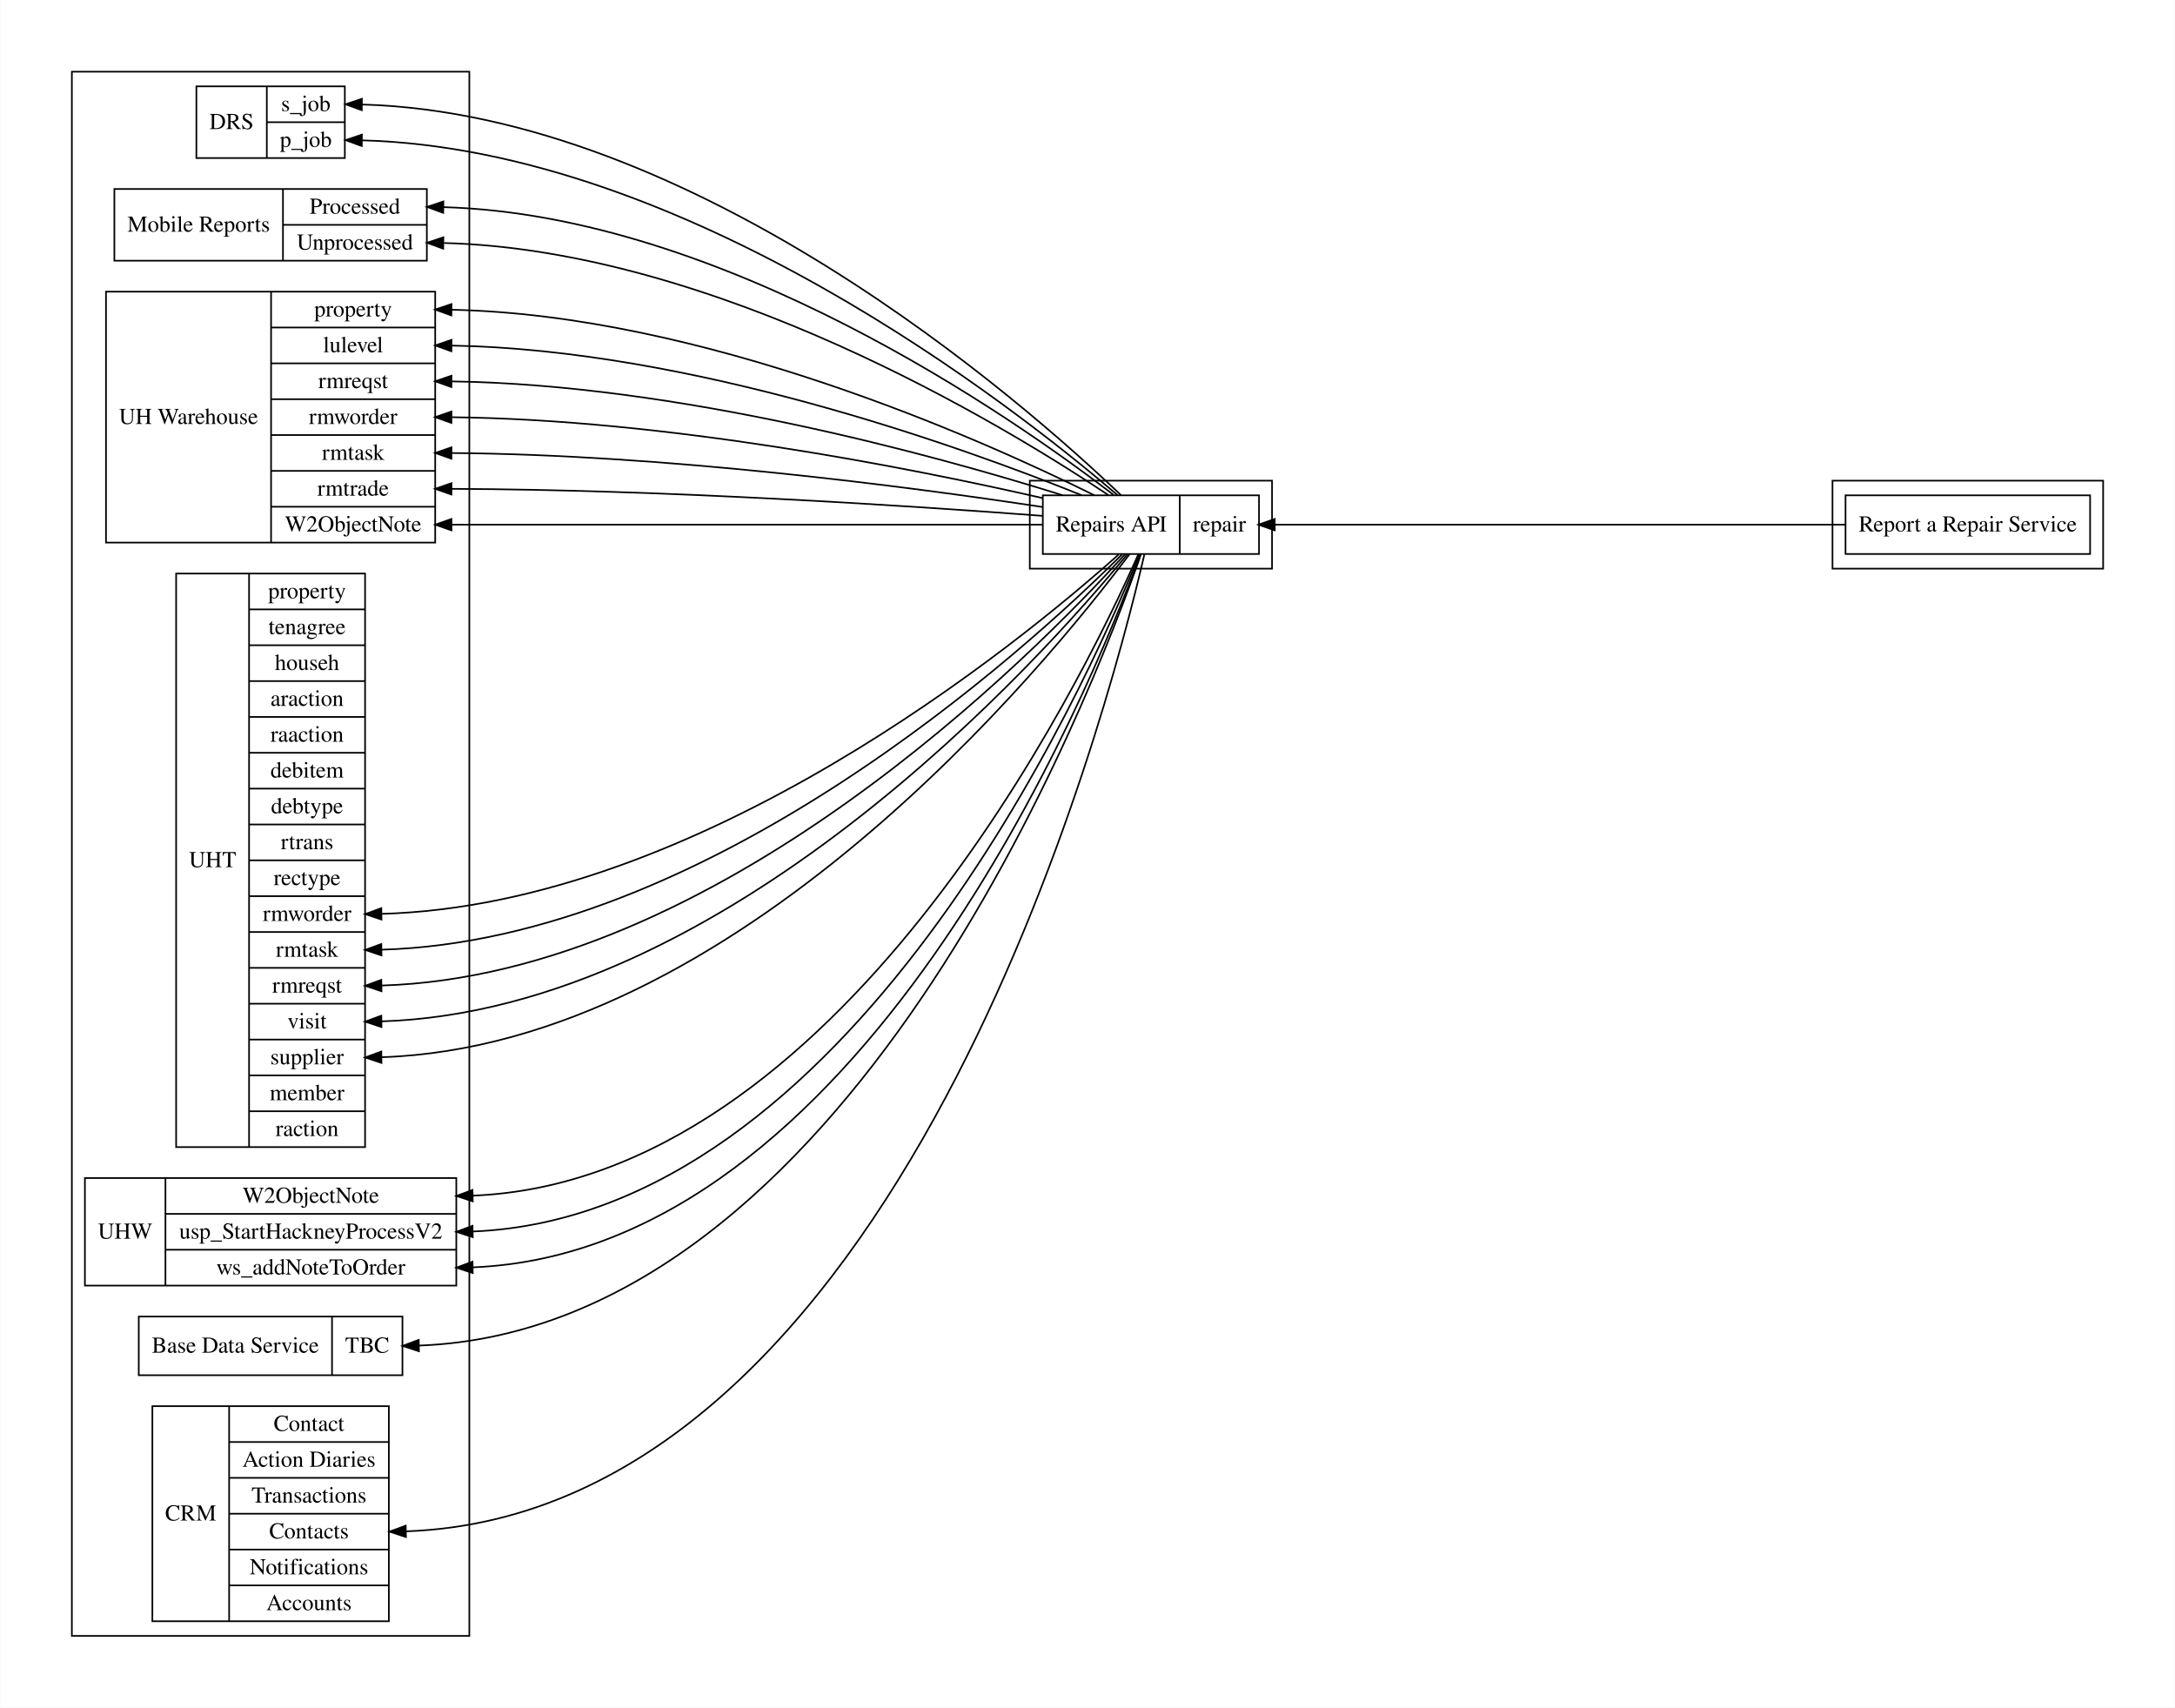
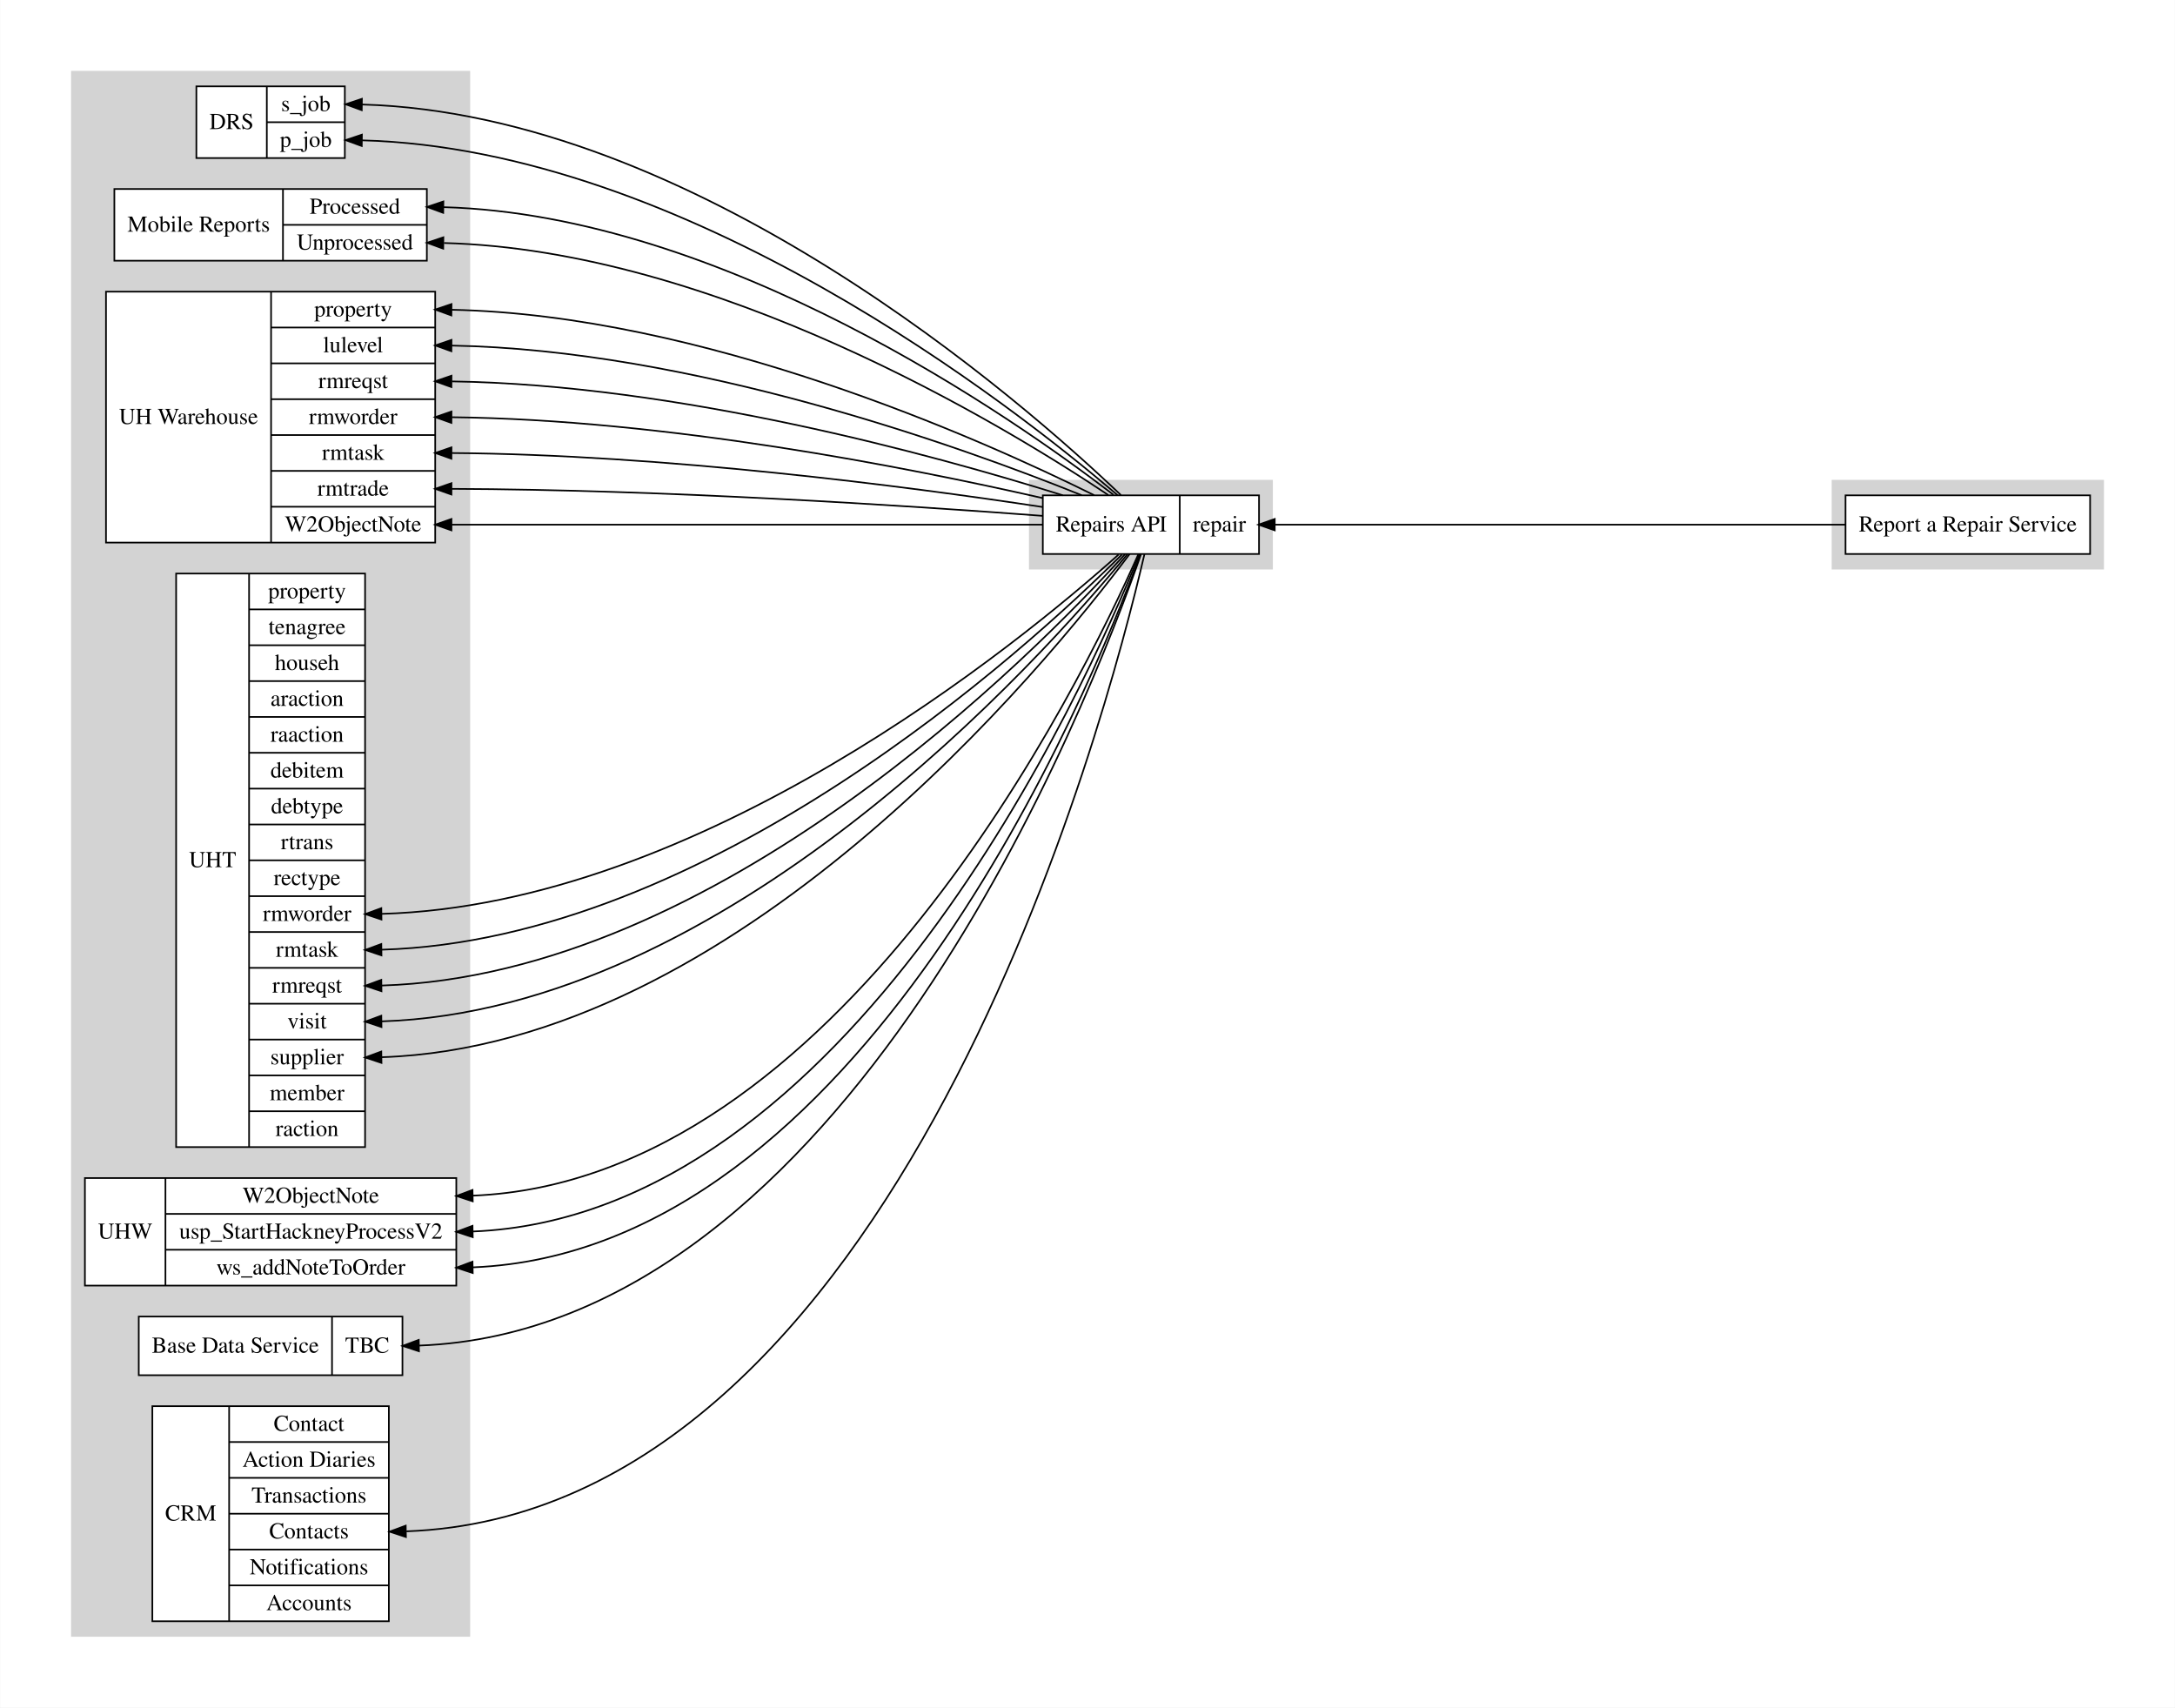
<svg xmlns="http://www.w3.org/2000/svg" width="1335pt" height="1048pt" viewBox="0.00 0.00 1334.77 1048.00">
  <g id="graph0" class="graph" transform="scale(1 1) rotate(0) translate(36 1012)">
    <polygon fill="#ffffff" stroke="transparent" points="-36,36 -36,-1012 1298.773,-1012 1298.773,36 -36,36" />
    <g id="clust1" class="cluster">
-       <polygon fill="none" stroke="#000000" points="1088.659,-663 1088.659,-717 1254.773,-717 1254.773,-663 1088.659,-663" />
+       <polygon fill="#d3d3d3" stroke="#d3d3d3" points="1088.659,-663 1088.659,-717 1254.773,-717 1254.773,-663 1088.659,-663" />
    </g>
    <g id="clust2" class="cluster">
-       <polygon fill="none" stroke="#000000" points="8,-8 8,-968 251.959,-968 251.959,-8 8,-8" />
+       <polygon fill="#d3d3d3" stroke="#d3d3d3" points="8,-8 8,-968 251.959,-968 251.959,-8 8,-8" />
    </g>
    <g id="clust3" class="cluster">
-       <polygon fill="none" stroke="#000000" points="595.959,-663 595.959,-717 744.659,-717 744.659,-663 595.959,-663" />
+       <polygon fill="#d3d3d3" stroke="#d3d3d3" points="595.959,-663 595.959,-717 744.659,-717 744.659,-663 595.959,-663" />
    </g>
    <g id="node1" class="node">
-       <polygon fill="none" stroke="#000000" points="1096.659,-672 1096.659,-708 1246.773,-708 1246.773,-672 1096.659,-672" />
+       <polygon fill="#ffffff" stroke="#000000" points="1096.659,-672 1096.659,-708 1246.773,-708 1246.773,-672 1096.659,-672" />
      <text text-anchor="middle" x="1171.716" y="-685.8" font-family="Times,serif" font-size="14.00" fill="#000000">Report a Repair Service</text>
    </g>
    <g id="node9" class="node">
-       <polygon fill="none" stroke="#000000" points="603.959,-672 603.959,-708 736.659,-708 736.659,-672 603.959,-672" />
+       <polygon fill="#ffffff" stroke="#000000" points="603.959,-672 603.959,-708 736.659,-708 736.659,-672 603.959,-672" />
      <text text-anchor="middle" x="645.988" y="-685.8" font-family="Times,serif" font-size="14.00" fill="#000000">Repairs API</text>
      <polyline fill="none" stroke="#000000" points="688.018,-672 688.018,-708 " />
      <text text-anchor="middle" x="712.338" y="-685.8" font-family="Times,serif" font-size="14.00" fill="#000000">repair</text>
    </g>
    <g id="edge1" class="edge">
      <path fill="none" stroke="#000000" d="M1096.594,-690C1012.1,-690 870.45,-690 746.351,-690" />
      <polygon fill="#000000" stroke="#000000" points="746.309,-686.5 736.309,-690 746.309,-693.5 746.309,-686.5" />
    </g>
    <g id="node2" class="node">
-       <polygon fill="none" stroke="#000000" points="84.418,-915 84.418,-959 175.542,-959 175.542,-915 84.418,-915" />
+       <polygon fill="#ffffff" stroke="#000000" points="84.418,-915 84.418,-959 175.542,-959 175.542,-915 84.418,-915" />
      <text text-anchor="middle" x="106.035" y="-932.8" font-family="Times,serif" font-size="14.00" fill="#000000">DRS</text>
      <polyline fill="none" stroke="#000000" points="127.652,-915 127.652,-959 " />
      <text text-anchor="middle" x="151.597" y="-943.8" font-family="Times,serif" font-size="14.00" fill="#000000">s_job</text>
      <polyline fill="none" stroke="#000000" points="127.652,-937 175.542,-937 " />
      <text text-anchor="middle" x="151.597" y="-921.8" font-family="Times,serif" font-size="14.00" fill="#000000">p_job</text>
    </g>
    <g id="node3" class="node">
-       <polygon fill="none" stroke="#000000" points="34.078,-852 34.078,-896 225.881,-896 225.881,-852 34.078,-852" />
+       <polygon fill="#ffffff" stroke="#000000" points="34.078,-852 34.078,-896 225.881,-896 225.881,-852 34.078,-852" />
      <text text-anchor="middle" x="85.824" y="-869.8" font-family="Times,serif" font-size="14.00" fill="#000000">Mobile Reports</text>
      <polyline fill="none" stroke="#000000" points="137.571,-852 137.571,-896 " />
      <text text-anchor="middle" x="181.726" y="-880.8" font-family="Times,serif" font-size="14.00" fill="#000000">Processed</text>
      <polyline fill="none" stroke="#000000" points="137.571,-874 225.881,-874 " />
      <text text-anchor="middle" x="181.726" y="-858.8" font-family="Times,serif" font-size="14.00" fill="#000000">Unprocessed</text>
    </g>
    <g id="node4" class="node">
-       <polygon fill="none" stroke="#000000" points="28.944,-679 28.944,-833 231.015,-833 231.015,-679 28.944,-679" />
+       <polygon fill="#ffffff" stroke="#000000" points="28.944,-679 28.944,-833 231.015,-833 231.015,-679 28.944,-679" />
      <text text-anchor="middle" x="79.607" y="-751.8" font-family="Times,serif" font-size="14.00" fill="#000000">UH Warehouse</text>
      <polyline fill="none" stroke="#000000" points="130.27,-679 130.27,-833 " />
      <text text-anchor="middle" x="180.643" y="-817.8" font-family="Times,serif" font-size="14.00" fill="#000000">property</text>
      <polyline fill="none" stroke="#000000" points="130.27,-811 231.015,-811 " />
      <text text-anchor="middle" x="180.643" y="-795.8" font-family="Times,serif" font-size="14.00" fill="#000000">lulevel</text>
      <polyline fill="none" stroke="#000000" points="130.27,-789 231.015,-789 " />
      <text text-anchor="middle" x="180.643" y="-773.8" font-family="Times,serif" font-size="14.00" fill="#000000">rmreqst</text>
      <polyline fill="none" stroke="#000000" points="130.27,-767 231.015,-767 " />
      <text text-anchor="middle" x="180.643" y="-751.8" font-family="Times,serif" font-size="14.00" fill="#000000">rmworder</text>
      <polyline fill="none" stroke="#000000" points="130.27,-745 231.015,-745 " />
      <text text-anchor="middle" x="180.643" y="-729.8" font-family="Times,serif" font-size="14.00" fill="#000000">rmtask</text>
      <polyline fill="none" stroke="#000000" points="130.27,-723 231.015,-723 " />
      <text text-anchor="middle" x="180.643" y="-707.8" font-family="Times,serif" font-size="14.00" fill="#000000">rmtrade</text>
      <polyline fill="none" stroke="#000000" points="130.27,-701 231.015,-701 " />
      <text text-anchor="middle" x="180.643" y="-685.8" font-family="Times,serif" font-size="14.00" fill="#000000">W2ObjectNote</text>
    </g>
    <g id="node5" class="node">
-       <polygon fill="none" stroke="#000000" points="71.993,-308 71.993,-660 187.966,-660 187.966,-308 71.993,-308" />
+       <polygon fill="#ffffff" stroke="#000000" points="71.993,-308 71.993,-660 187.966,-660 187.966,-308 71.993,-308" />
      <text text-anchor="middle" x="94.379" y="-479.8" font-family="Times,serif" font-size="14.00" fill="#000000">UHT</text>
      <polyline fill="none" stroke="#000000" points="116.766,-308 116.766,-660 " />
      <text text-anchor="middle" x="152.366" y="-644.8" font-family="Times,serif" font-size="14.00" fill="#000000">property</text>
      <polyline fill="none" stroke="#000000" points="116.766,-638 187.966,-638 " />
      <text text-anchor="middle" x="152.366" y="-622.8" font-family="Times,serif" font-size="14.00" fill="#000000">tenagree</text>
      <polyline fill="none" stroke="#000000" points="116.766,-616 187.966,-616 " />
      <text text-anchor="middle" x="152.366" y="-600.8" font-family="Times,serif" font-size="14.00" fill="#000000">househ</text>
      <polyline fill="none" stroke="#000000" points="116.766,-594 187.966,-594 " />
      <text text-anchor="middle" x="152.366" y="-578.8" font-family="Times,serif" font-size="14.00" fill="#000000">araction</text>
      <polyline fill="none" stroke="#000000" points="116.766,-572 187.966,-572 " />
      <text text-anchor="middle" x="152.366" y="-556.8" font-family="Times,serif" font-size="14.00" fill="#000000">raaction</text>
      <polyline fill="none" stroke="#000000" points="116.766,-550 187.966,-550 " />
      <text text-anchor="middle" x="152.366" y="-534.8" font-family="Times,serif" font-size="14.00" fill="#000000">debitem</text>
      <polyline fill="none" stroke="#000000" points="116.766,-528 187.966,-528 " />
      <text text-anchor="middle" x="152.366" y="-512.8" font-family="Times,serif" font-size="14.00" fill="#000000">debtype</text>
      <polyline fill="none" stroke="#000000" points="116.766,-506 187.966,-506 " />
      <text text-anchor="middle" x="152.366" y="-490.8" font-family="Times,serif" font-size="14.00" fill="#000000">rtrans</text>
      <polyline fill="none" stroke="#000000" points="116.766,-484 187.966,-484 " />
      <text text-anchor="middle" x="152.366" y="-468.8" font-family="Times,serif" font-size="14.00" fill="#000000">rectype</text>
      <polyline fill="none" stroke="#000000" points="116.766,-462 187.966,-462 " />
      <text text-anchor="middle" x="152.366" y="-446.8" font-family="Times,serif" font-size="14.00" fill="#000000">rmworder</text>
      <polyline fill="none" stroke="#000000" points="116.766,-440 187.966,-440 " />
      <text text-anchor="middle" x="152.366" y="-424.8" font-family="Times,serif" font-size="14.00" fill="#000000">rmtask</text>
      <polyline fill="none" stroke="#000000" points="116.766,-418 187.966,-418 " />
      <text text-anchor="middle" x="152.366" y="-402.8" font-family="Times,serif" font-size="14.00" fill="#000000">rmreqst</text>
      <polyline fill="none" stroke="#000000" points="116.766,-396 187.966,-396 " />
      <text text-anchor="middle" x="152.366" y="-380.8" font-family="Times,serif" font-size="14.00" fill="#000000">visit</text>
      <polyline fill="none" stroke="#000000" points="116.766,-374 187.966,-374 " />
      <text text-anchor="middle" x="152.366" y="-358.8" font-family="Times,serif" font-size="14.00" fill="#000000">supplier</text>
      <polyline fill="none" stroke="#000000" points="116.766,-352 187.966,-352 " />
      <text text-anchor="middle" x="152.366" y="-336.8" font-family="Times,serif" font-size="14.00" fill="#000000">member</text>
      <polyline fill="none" stroke="#000000" points="116.766,-330 187.966,-330 " />
      <text text-anchor="middle" x="152.366" y="-314.8" font-family="Times,serif" font-size="14.00" fill="#000000">raction</text>
    </g>
    <g id="node6" class="node">
-       <polygon fill="none" stroke="#000000" points="16,-223 16,-289 243.959,-289 243.959,-223 16,-223" />
+       <polygon fill="#ffffff" stroke="#000000" points="16,-223 16,-289 243.959,-289 243.959,-223 16,-223" />
      <text text-anchor="middle" x="40.717" y="-251.8" font-family="Times,serif" font-size="14.00" fill="#000000">UHW</text>
      <polyline fill="none" stroke="#000000" points="65.435,-223 65.435,-289 " />
      <text text-anchor="middle" x="154.697" y="-273.8" font-family="Times,serif" font-size="14.00" fill="#000000">W2ObjectNote</text>
      <polyline fill="none" stroke="#000000" points="65.435,-267 243.959,-267 " />
      <text text-anchor="middle" x="154.697" y="-251.8" font-family="Times,serif" font-size="14.00" fill="#000000">usp_StartHackneyProcessV2</text>
      <polyline fill="none" stroke="#000000" points="65.435,-245 243.959,-245 " />
      <text text-anchor="middle" x="154.697" y="-229.8" font-family="Times,serif" font-size="14.00" fill="#000000">ws_addNoteToOrder</text>
    </g>
    <g id="node7" class="node">
-       <polygon fill="none" stroke="#000000" points="49.055,-168 49.055,-204 210.904,-204 210.904,-168 49.055,-168" />
+       <polygon fill="#ffffff" stroke="#000000" points="49.055,-168 49.055,-204 210.904,-204 210.904,-168 49.055,-168" />
      <text text-anchor="middle" x="108.366" y="-181.8" font-family="Times,serif" font-size="14.00" fill="#000000">Base Data Service</text>
      <polyline fill="none" stroke="#000000" points="167.676,-168 167.676,-204 " />
      <text text-anchor="middle" x="189.29" y="-181.8" font-family="Times,serif" font-size="14.00" fill="#000000">TBC</text>
    </g>
    <g id="node8" class="node">
-       <polygon fill="none" stroke="#000000" points="57.402,-17 57.402,-149 202.557,-149 202.557,-17 57.402,-17" />
+       <polygon fill="#ffffff" stroke="#000000" points="57.402,-17 57.402,-149 202.557,-149 202.557,-17 57.402,-17" />
      <text text-anchor="middle" x="80.964" y="-78.8" font-family="Times,serif" font-size="14.00" fill="#000000">CRM</text>
      <polyline fill="none" stroke="#000000" points="104.526,-17 104.526,-149 " />
      <text text-anchor="middle" x="153.542" y="-133.8" font-family="Times,serif" font-size="14.00" fill="#000000">Contact</text>
      <polyline fill="none" stroke="#000000" points="104.526,-127 202.557,-127 " />
      <text text-anchor="middle" x="153.542" y="-111.8" font-family="Times,serif" font-size="14.00" fill="#000000">Action Diaries</text>
      <polyline fill="none" stroke="#000000" points="104.526,-105 202.557,-105 " />
      <text text-anchor="middle" x="153.542" y="-89.8" font-family="Times,serif" font-size="14.00" fill="#000000">Transactions</text>
      <polyline fill="none" stroke="#000000" points="104.526,-83 202.557,-83 " />
      <text text-anchor="middle" x="153.542" y="-67.8" font-family="Times,serif" font-size="14.00" fill="#000000">Contacts</text>
      <polyline fill="none" stroke="#000000" points="104.526,-61 202.557,-61 " />
      <text text-anchor="middle" x="153.542" y="-45.8" font-family="Times,serif" font-size="14.00" fill="#000000">Notifications</text>
      <polyline fill="none" stroke="#000000" points="104.526,-39 202.557,-39 " />
      <text text-anchor="middle" x="153.542" y="-23.8" font-family="Times,serif" font-size="14.00" fill="#000000">Accounts</text>
    </g>
    <g id="edge2" class="edge">
      <path fill="none" stroke="#000000" d="M651.92,-708.142C591.345,-765.922 390.254,-942.194 186.016,-947.86" />
      <polygon fill="#000000" stroke="#000000" points="185.93,-944.361 175.98,-948 186.027,-951.36 185.93,-944.361" />
    </g>
    <g id="edge3" class="edge">
      <path fill="none" stroke="#000000" d="M649.846,-708.127C586.337,-762.472 384.907,-920.63 186.048,-925.867" />
      <polygon fill="#000000" stroke="#000000" points="185.932,-922.368 175.98,-926 186.025,-929.367 185.932,-922.368" />
    </g>
    <g id="edge4" class="edge">
      <path fill="none" stroke="#000000" d="M647.33,-708.345C585.366,-755.94 407.899,-880.026 236.231,-884.855" />
      <polygon fill="#000000" stroke="#000000" points="235.929,-881.359 225.98,-885 236.028,-888.358 235.929,-881.359" />
    </g>
    <g id="edge5" class="edge">
      <path fill="none" stroke="#000000" d="M644.151,-708.187C578.994,-751.693 402.698,-858.5 236.41,-862.862" />
      <polygon fill="#000000" stroke="#000000" points="235.932,-859.368 225.98,-863 236.025,-866.367 235.932,-859.368" />
    </g>
    <g id="edge6" class="edge">
      <path fill="none" stroke="#000000" d="M635.505,-708.077C564.134,-743.452 394.95,-818.678 241.091,-821.894" />
      <polygon fill="#000000" stroke="#000000" points="240.942,-818.395 230.98,-822 241.016,-825.394 240.942,-818.395" />
    </g>
    <g id="edge7" class="edge">
      <path fill="none" stroke="#000000" d="M627.857,-708.041C552.196,-738.547 388.152,-797.286 241.089,-799.909" />
      <polygon fill="#000000" stroke="#000000" points="240.948,-796.41 230.98,-800 241.011,-803.41 240.948,-796.41" />
    </g>
    <g id="edge8" class="edge">
      <path fill="none" stroke="#000000" d="M616.215,-708.02C535.994,-733.138 380.018,-775.851 241.356,-777.922" />
      <polygon fill="#000000" stroke="#000000" points="240.953,-774.425 230.98,-778 241.006,-781.424 240.953,-774.425" />
    </g>
    <g id="edge9" class="edge">
      <path fill="none" stroke="#000000" d="M603.789,-706.315C520.31,-725.363 372.174,-754.476 241.181,-755.942" />
      <polygon fill="#000000" stroke="#000000" points="240.959,-752.443 230.98,-756 240.999,-759.443 240.959,-752.443" />
    </g>
    <g id="edge10" class="edge">
      <path fill="none" stroke="#000000" d="M603.902,-700.82C520.228,-713.517 371.572,-732.981 241.135,-733.962" />
      <polygon fill="#000000" stroke="#000000" points="240.966,-730.462 230.98,-734 240.993,-737.462 240.966,-730.462" />
    </g>
    <g id="edge11" class="edge">
      <path fill="none" stroke="#000000" d="M603.747,-695.41C519.912,-701.759 371.086,-711.491 241.099,-711.981" />
      <polygon fill="#000000" stroke="#000000" points="240.973,-708.481 230.98,-712 240.986,-715.481 240.973,-708.481" />
    </g>
    <g id="edge12" class="edge">
      <path fill="none" stroke="#000000" d="M603.695,-690C519.806,-690 370.923,-690 241.087,-690" />
      <polygon fill="#000000" stroke="#000000" points="240.98,-686.5 230.98,-690 240.98,-693.5 240.98,-686.5" />
    </g>
    <g id="edge13" class="edge">
      <path fill="none" stroke="#000000" d="M650.464,-671.643C588.879,-616.635 393.408,-456.597 198.163,-451.143" />
      <polygon fill="#000000" stroke="#000000" points="198.028,-447.641 187.98,-451 197.929,-454.64 198.028,-447.641" />
    </g>
    <g id="edge14" class="edge">
      <path fill="none" stroke="#000000" d="M652.494,-671.647C593.81,-613.224 398.83,-435.05 198.147,-429.15" />
      <polygon fill="#000000" stroke="#000000" points="198.03,-425.648 187.98,-429 197.927,-432.647 198.03,-425.648" />
    </g>
    <g id="edge15" class="edge">
      <path fill="none" stroke="#000000" d="M654.416,-671.867C598.725,-610.412 404.57,-413.486 198.131,-407.156" />
      <polygon fill="#000000" stroke="#000000" points="198.032,-403.654 187.98,-407 197.924,-410.654 198.032,-403.654" />
    </g>
    <g id="edge16" class="edge">
      <path fill="none" stroke="#000000" d="M655.858,-671.834C602.709,-607.199 410.112,-391.874 198.09,-385.161" />
      <polygon fill="#000000" stroke="#000000" points="198.034,-381.659 187.98,-385 197.923,-388.658 198.034,-381.659" />
    </g>
    <g id="edge17" class="edge">
      <path fill="none" stroke="#000000" d="M657.233,-671.953C606.675,-604.439 415.939,-370.238 198.045,-363.164" />
      <polygon fill="#000000" stroke="#000000" points="198.035,-359.663 187.98,-363 197.921,-366.662 198.035,-359.663" />
    </g>
    <g id="edge18" class="edge">
      <path fill="none" stroke="#000000" d="M663.303,-671.904C630.668,-590.929 485.295,-265.402 253.999,-256.199" />
      <polygon fill="#000000" stroke="#000000" points="254.047,-252.7 243.98,-256 253.908,-259.698 254.047,-252.7" />
    </g>
    <g id="edge19" class="edge">
      <path fill="none" stroke="#000000" d="M662.563,-671.765C627.859,-593.199 478.494,-287.15 254.04,-278.2" />
      <polygon fill="#000000" stroke="#000000" points="254.047,-274.7 243.98,-278 253.908,-281.699 254.047,-274.7" />
    </g>
    <g id="edge20" class="edge">
      <path fill="none" stroke="#000000" d="M663.9,-671.843C633.129,-588.233 492.172,-243.944 254.29,-234.211" />
      <polygon fill="#000000" stroke="#000000" points="254.049,-230.705 243.98,-234 253.906,-237.704 254.049,-230.705" />
    </g>
    <g id="edge21" class="edge">
      <path fill="none" stroke="#000000" d="M664.203,-671.765C633.085,-582.555 483.294,-195.99 221.148,-186.19" />
      <polygon fill="#000000" stroke="#000000" points="221.043,-182.687 210.98,-186 220.912,-189.686 221.043,-182.687" />
    </g>
    <g id="edge22" class="edge">
      <path fill="none" stroke="#000000" d="M666.324,-671.839C643.027,-570.906 514.95,-83.13 213.324,-72.187" />
      <polygon fill="#000000" stroke="#000000" points="213.041,-68.681 202.98,-72 212.915,-75.68 213.041,-68.681" />
    </g>
  </g>
</svg>
